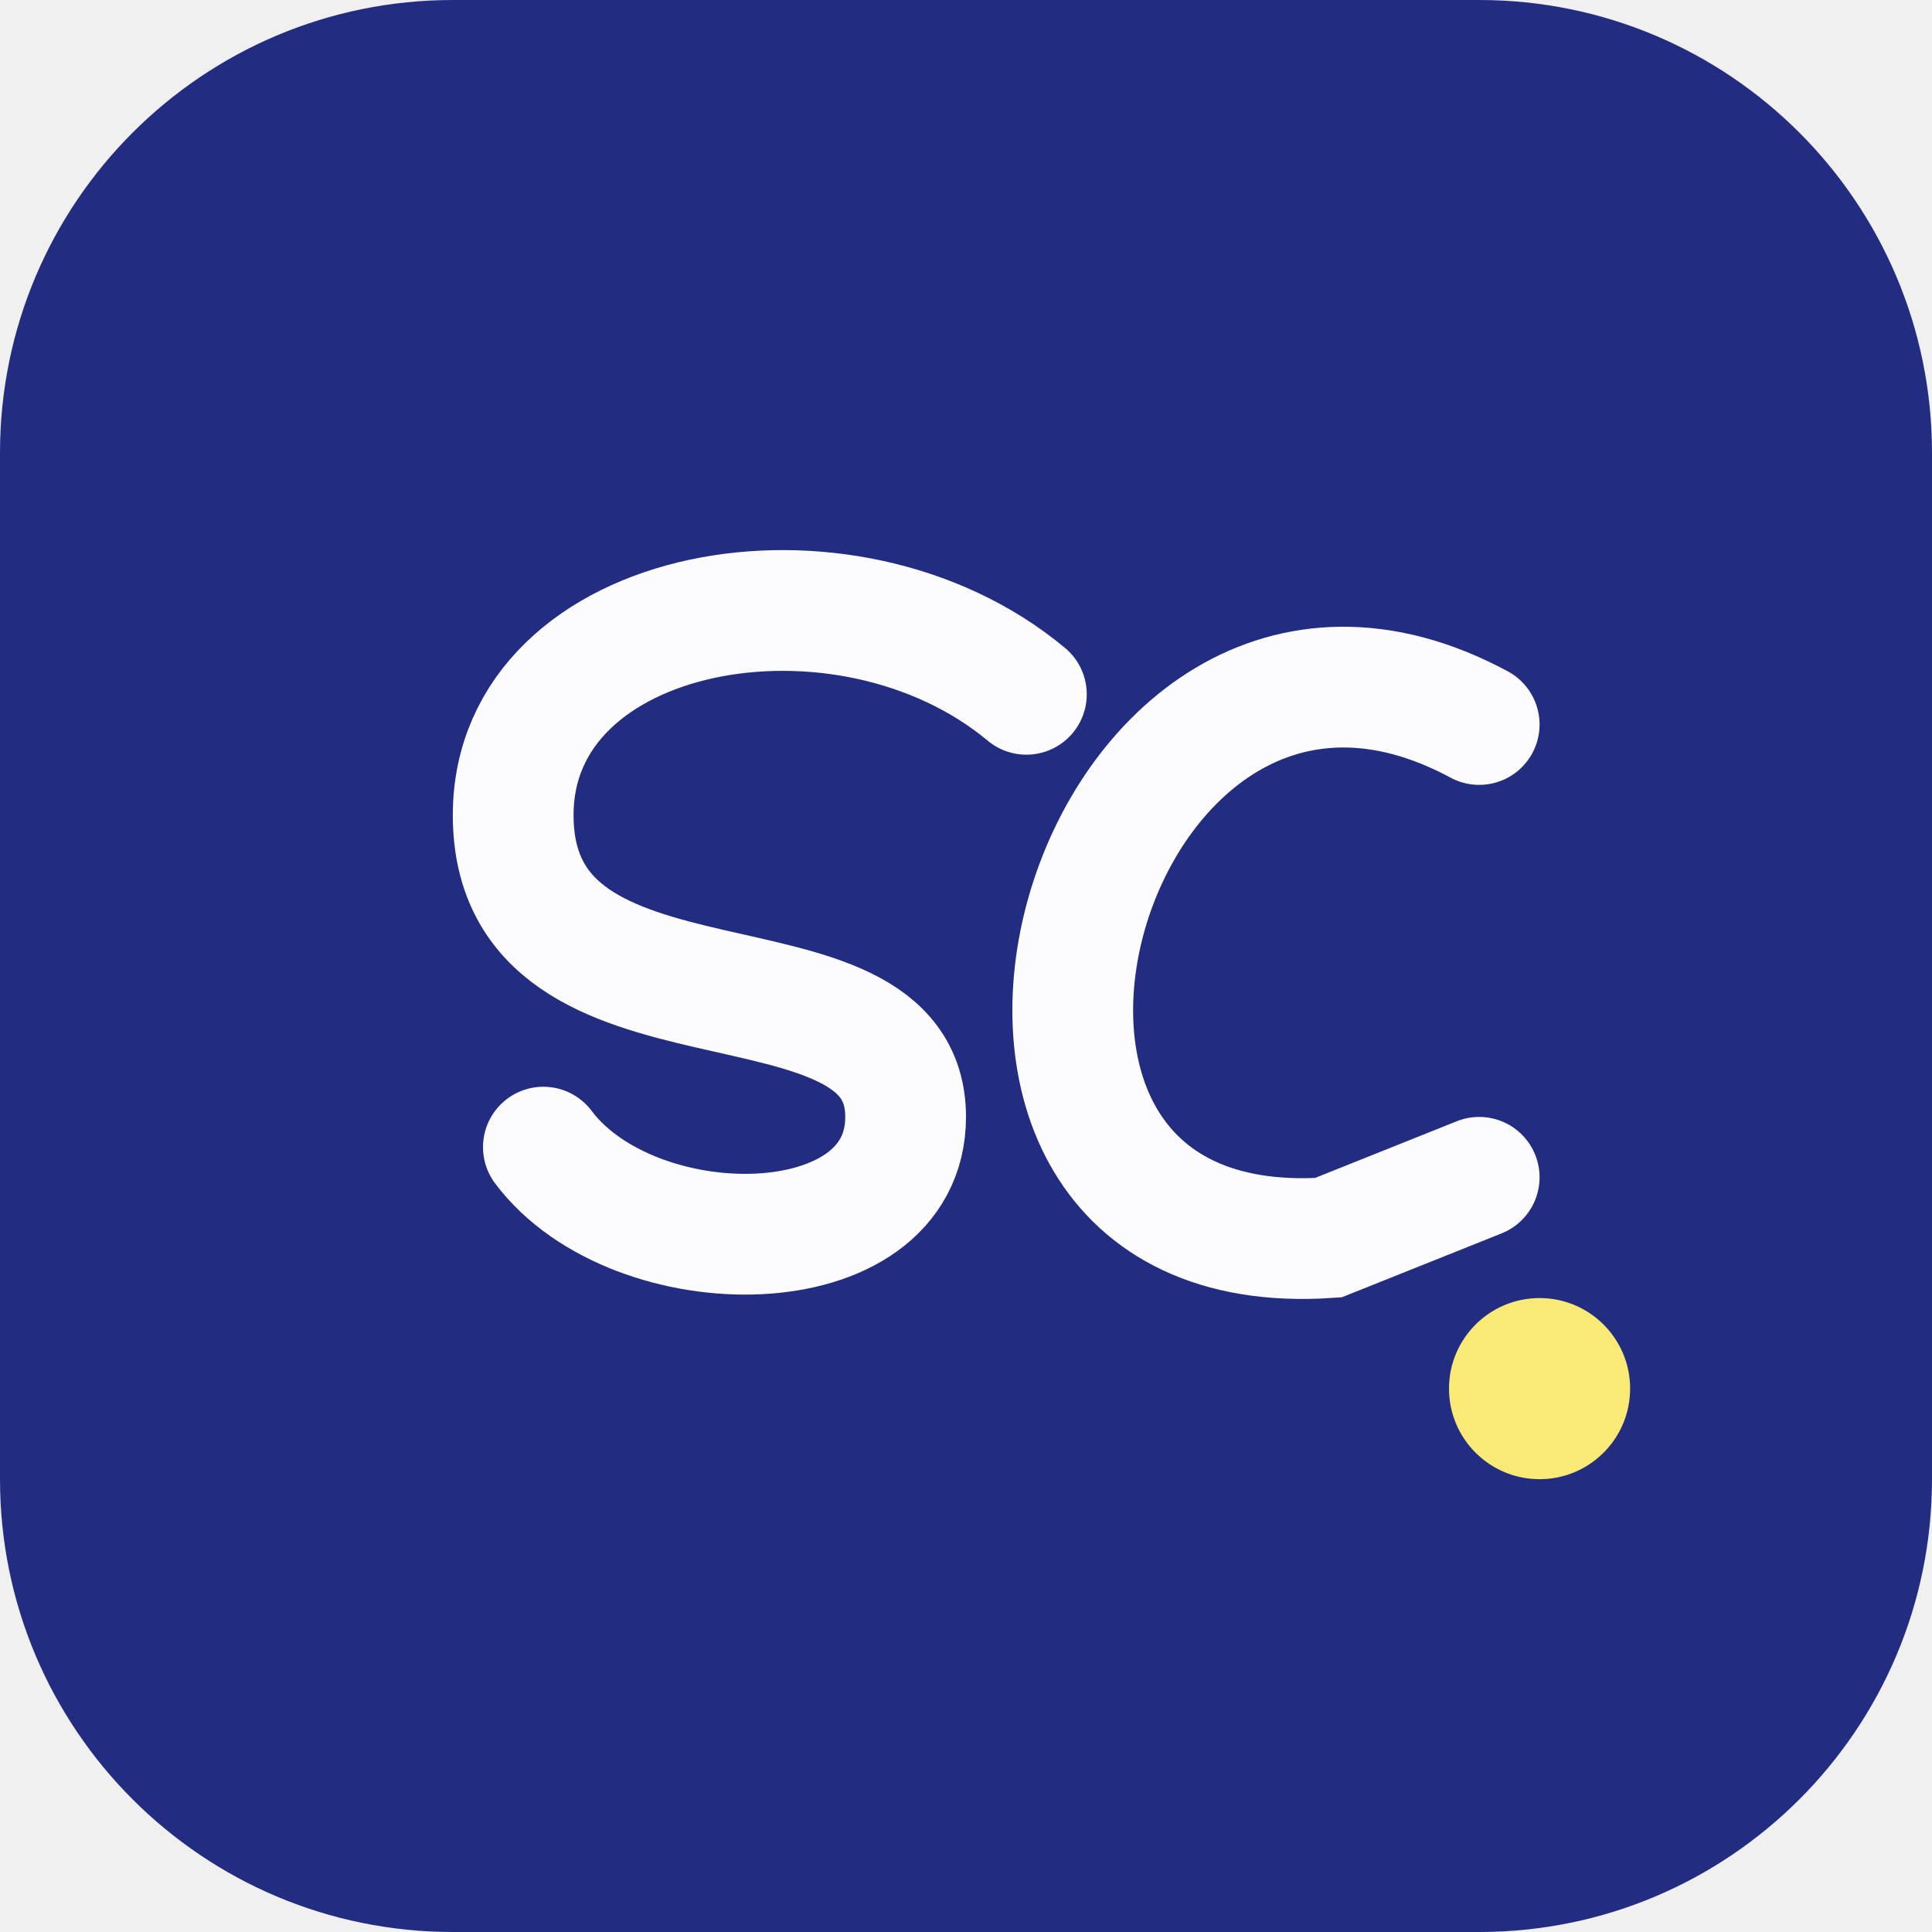
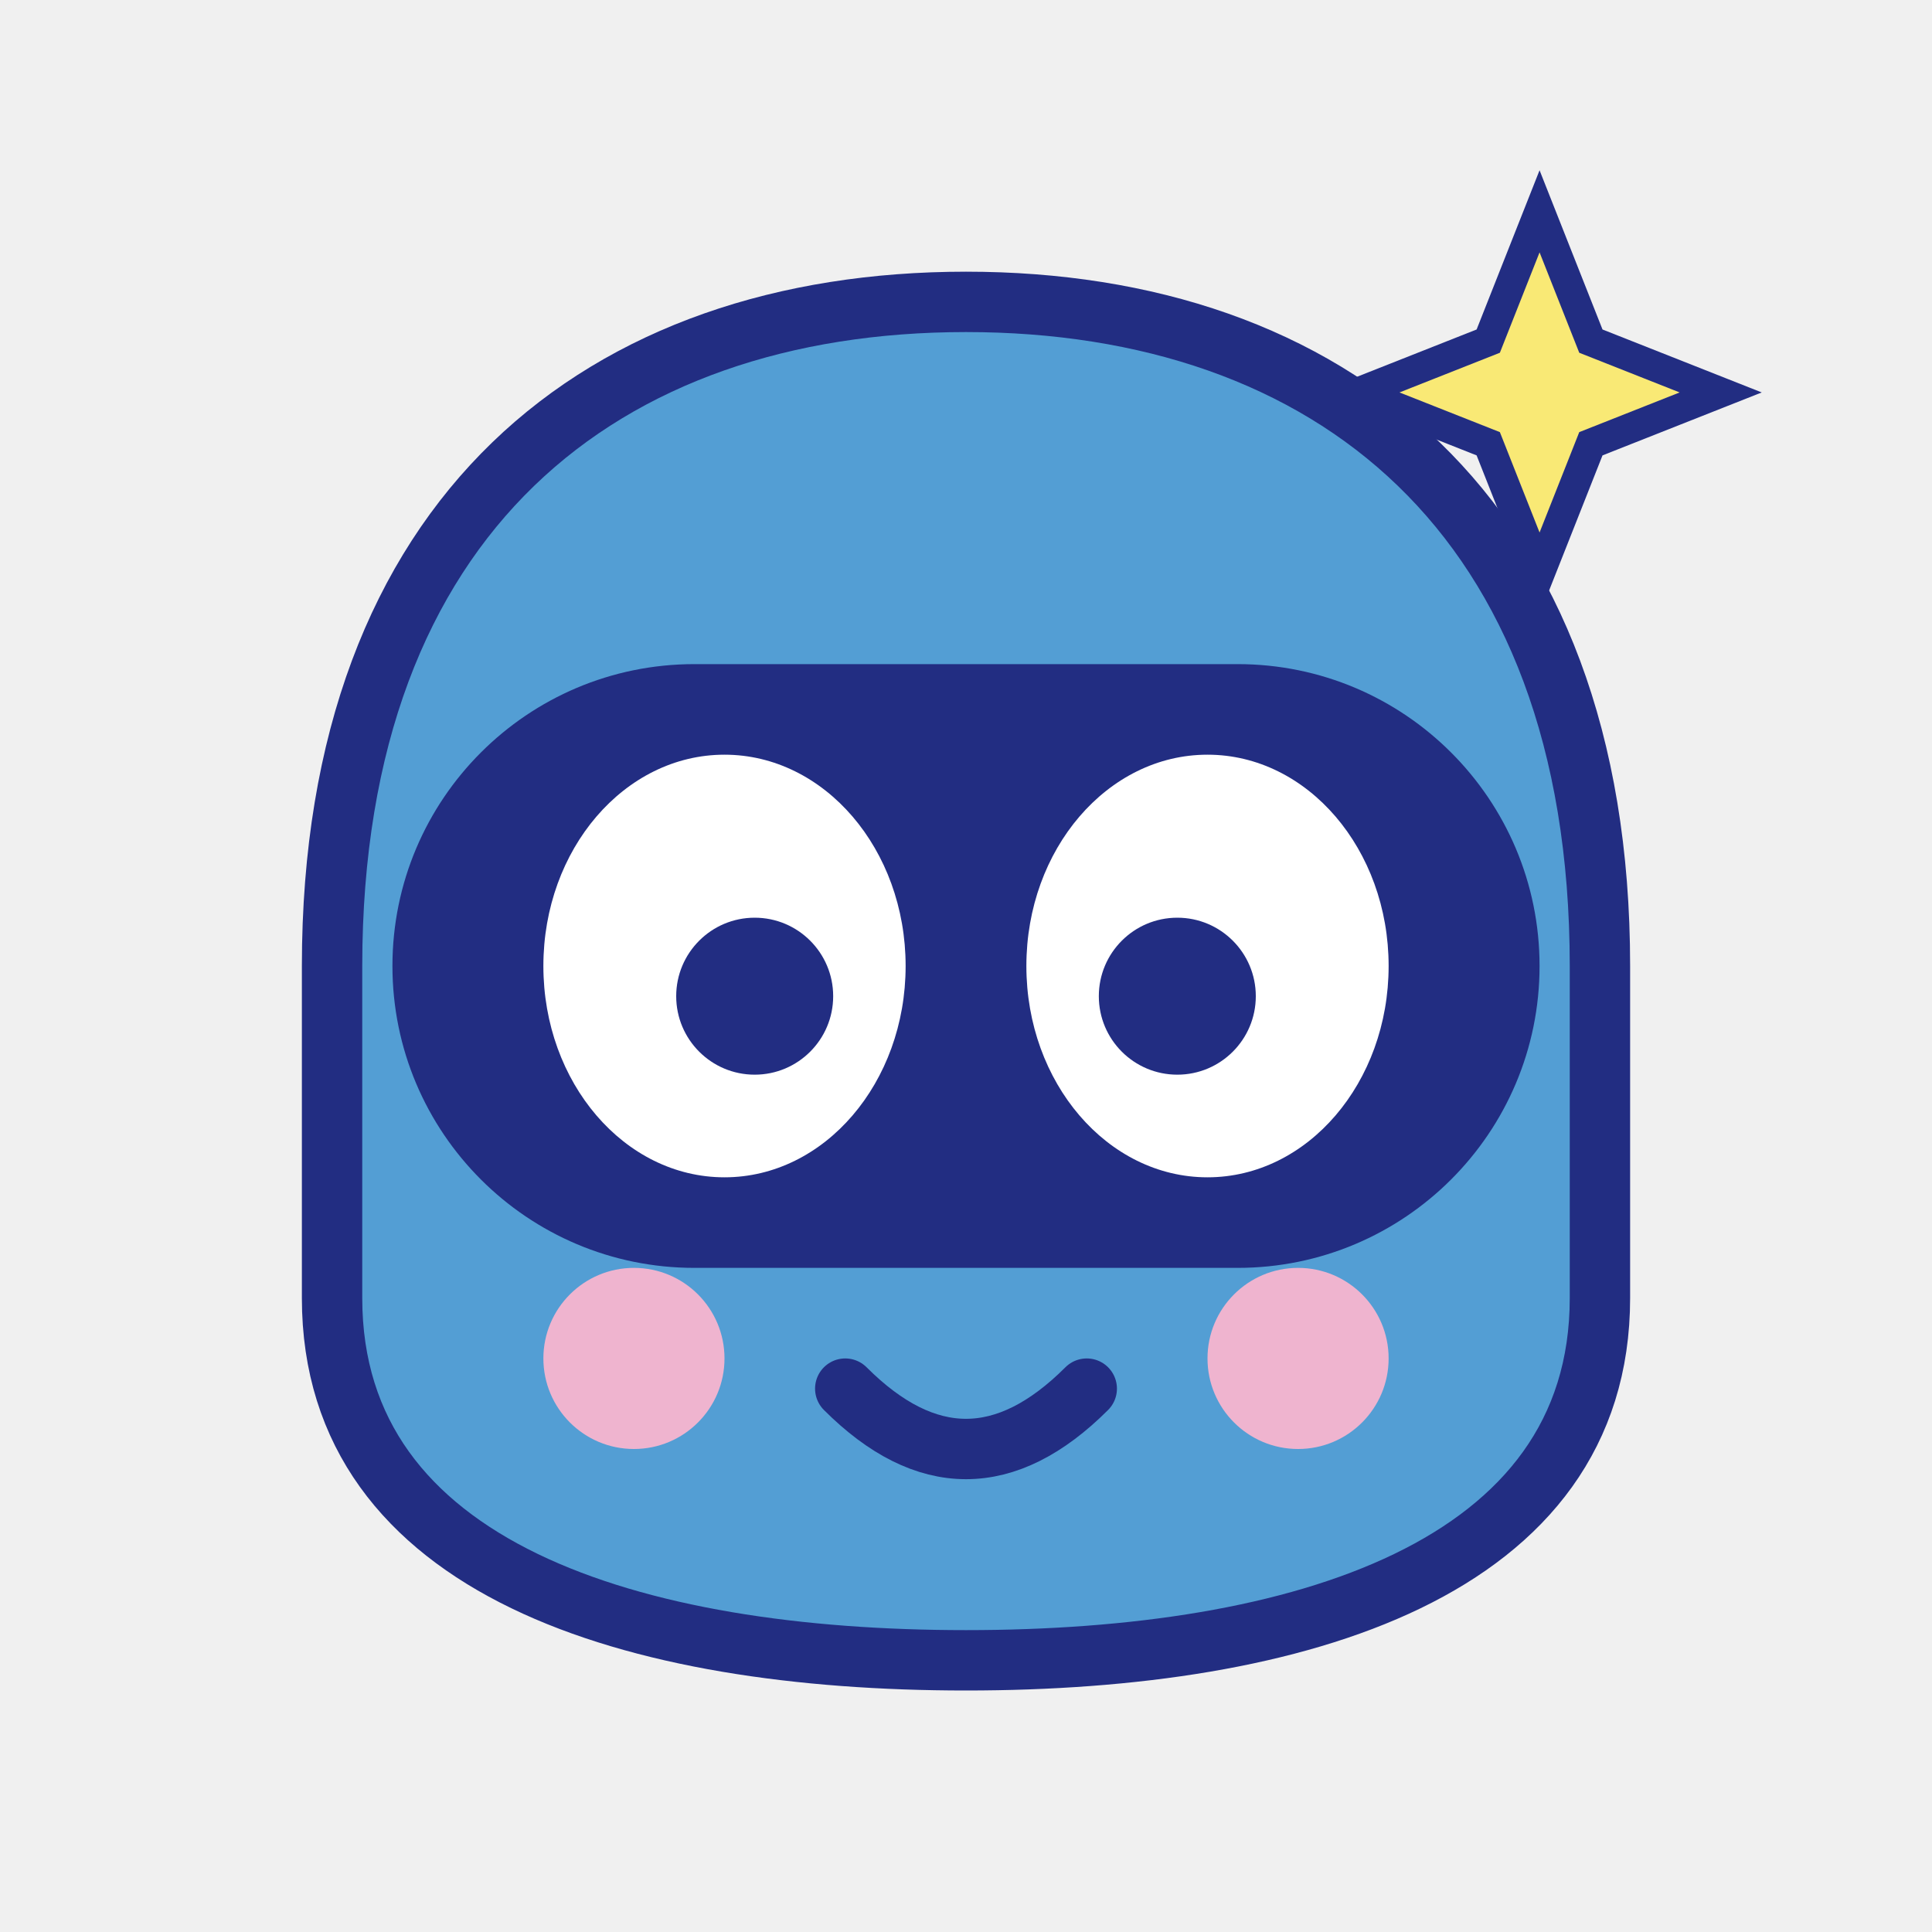
<svg xmlns="http://www.w3.org/2000/svg" viewBox="0 0 64 64">
-   <rect width="64" height="64" rx="15" fill="#222d82" />
-   <path d="M18 38c3 4 12 4 12-1 0-6-13-2-13-10 0-7 11-9 17-4M49 24c-13-7-20 18-5 17l5-2" fill="none" stroke="#fcfbfd" stroke-width="4" stroke-linecap="round" />
-   <circle cx="51" cy="46" r="3" fill="#f9e975" />
+   <path d="M11 32C11 17 20 10 32 10s21 7 21 22v11c0 9-10 12-21 12S11 52 11 43Z" fill="#539ed4" stroke="#222d82" stroke-width="2" />
+   <rect x="13" y="22" width="38" height="20" rx="10" fill="#222d82" />
+   <ellipse cx="24" cy="32" rx="6" ry="7" fill="#fff" />
+   <ellipse cx="40" cy="32" rx="6" ry="7" fill="#fff" />
+   <circle cx="25" cy="33" r="2.6" fill="#222d82" />
+   <circle cx="39" cy="33" r="2.6" fill="#222d82" />
+   <circle cx="21" cy="45" r="3" fill="#efb4cf" />
+   <circle cx="43" cy="45" r="3" fill="#efb4cf" />
+   <path d="M28 46q4 4 8 0" fill="none" stroke="#222d82" stroke-width="2" stroke-linecap="round" />
+   <path d="m51 7 1.7 4.3L57 13l-4.3 1.7L51 19l-1.7-4.3L45 13l4.3-1.7Z" fill="#f9e975" stroke="#222d82" />
</svg>
